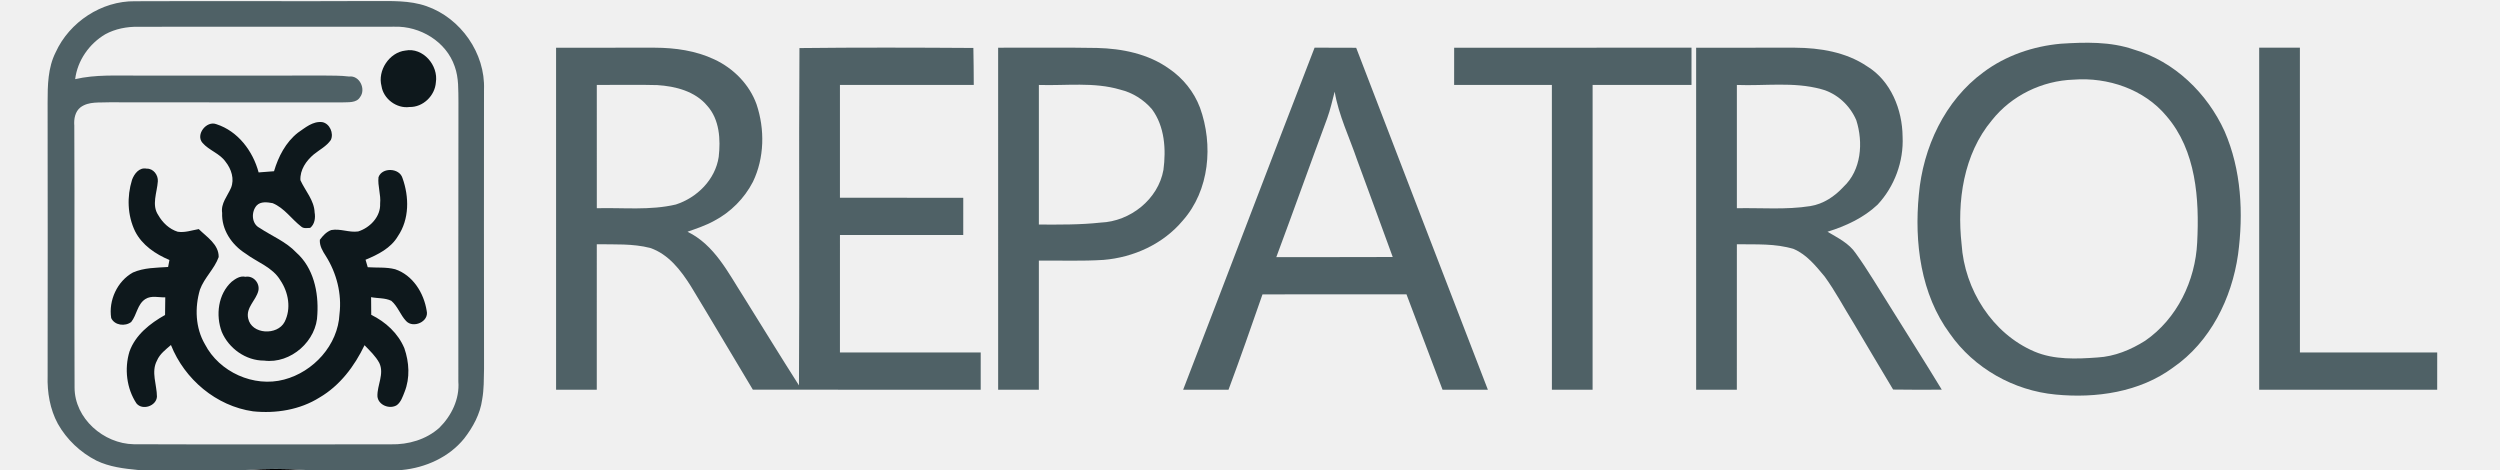
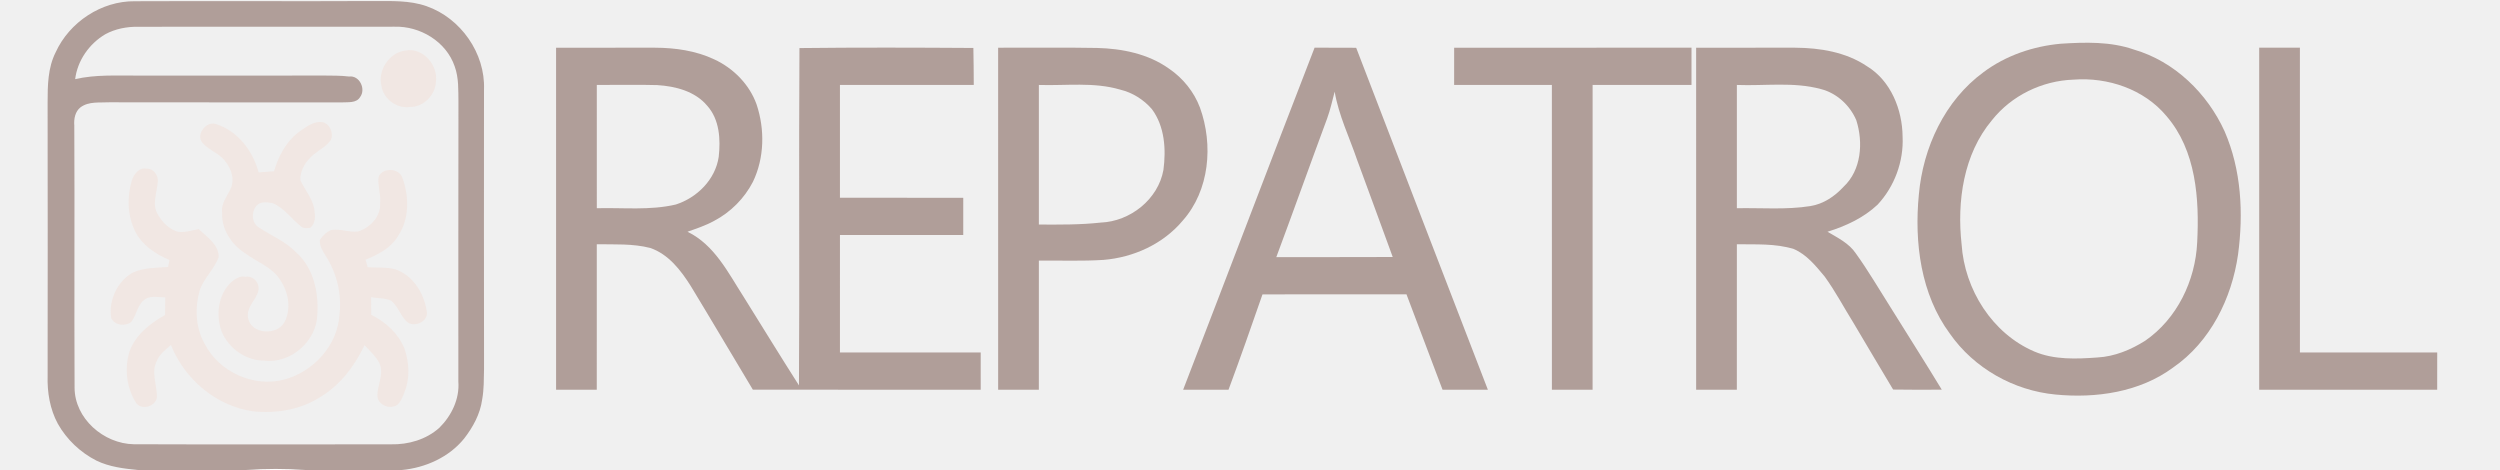
<svg xmlns="http://www.w3.org/2000/svg" width="2149pt" height="404pt" viewBox="0 0 2149 404" version="1.1">
-   <g id="#000000ff">
-     <path fill="#000000" opacity="1.00" d=" M 211.49 404.00 C 228.48 402.79 245.52 402.79 262.51 404.00 L 211.49 404.00 Z" />
+   <g id="#ffffffff">
+     <path fill="#ffffff" opacity="1.00" d=" M 211.49 404.00 C 228.48 402.79 245.52 402.79 262.51 404.00 L 211.49 404.00 Z" />
  </g>
-   <g id="#4f6166ff">
-     <path fill="#4f6166" opacity="1.00" d=" M 47.87 44.93 C 59.66 18.97 87.34 0.70 115.97 1.07 C 184.31 0.76 252.66 1.24 321.00 0.89 C 336.28 0.98 352.03 0.15 366.68 5.32 C 396.01 15.53 417.28 45.81 416.05 76.98 C 416.01 156.99 415.93 237.00 416.08 317.01 C 415.88 325.86 416.06 334.80 414.45 343.54 C 412.75 355.91 406.54 367.23 398.98 376.98 C 385.96 393.05 365.87 402.01 345.56 404.00 L 262.51 404.00 C 245.52 402.79 228.48 402.79 211.49 404.00 L 118.57 404.00 C 106.49 402.84 94.05 401.33 82.99 395.99 C 69.12 388.96 57.35 377.83 49.72 364.27 C 42.92 351.69 40.52 337.21 40.94 323.02 C 41.01 244.68 41.07 166.33 40.92 87.99 C 40.93 73.48 41.12 58.18 47.87 44.93 M 90.53 29.43 C 76.74 37.57 66.55 52.03 64.61 68.04 C 82.10 63.97 100.19 65.08 118.00 64.97 C 171.34 65.01 224.67 65.05 278.01 64.93 C 285.34 65.04 292.74 64.87 300.05 65.78 C 309.11 64.60 314.76 76.68 309.52 83.47 C 306.35 88.76 299.18 87.71 294.03 88.02 C 227.35 87.99 160.67 88.05 93.99 87.93 C 85.70 88.40 76.38 86.96 69.23 92.23 C 64.53 95.83 63.39 102.39 63.87 107.97 C 64.25 182.99 63.75 258.02 64.10 333.03 C 64.05 359.71 89.10 381.46 115.02 381.87 C 188.68 382.15 262.35 381.99 336.02 381.94 C 351.03 382.28 366.38 377.86 377.70 367.68 C 388.11 357.38 395.16 342.94 394.00 328.02 C 394.07 248.01 393.88 168.00 394.08 88.00 C 393.93 77.63 394.46 66.98 390.85 57.06 C 383.53 35.67 361.10 22.28 339.02 22.95 C 265.67 23.07 192.32 22.94 118.98 23.01 C 109.18 22.85 99.19 24.72 90.53 29.43 Z" />
-     <path fill="#4f6166" opacity="1.00" d=" M 1771.44 37.58 C 1792.44 36.25 1814.12 35.59 1834.30 42.60 C 1869.18 52.74 1897.33 80.12 1912.23 112.81 C 1926.68 146.00 1928.58 183.37 1923.81 218.87 C 1918.41 256.62 1899.93 293.94 1867.97 315.95 C 1839.28 337.16 1801.71 342.53 1766.98 339.15 C 1731.02 335.78 1696.85 316.54 1676.13 286.85 C 1651.04 252.92 1645.46 208.42 1649.43 167.41 C 1652.99 126.85 1671.69 86.46 1705.04 62.04 C 1724.22 47.69 1747.70 39.74 1771.44 37.58 M 1782.41 68.46 C 1755.44 69.36 1729.12 82.09 1712.31 103.29 C 1687.76 132.52 1682.11 173.10 1686.19 209.96 C 1688.71 248.82 1712.54 286.78 1748.86 302.23 C 1765.90 309.44 1785.01 308.59 1803.07 307.28 C 1817.75 306.45 1831.64 300.69 1843.96 292.93 C 1871.39 274.03 1887.13 241.34 1888.70 208.47 C 1890.63 171.16 1887.89 129.37 1862.27 99.74 C 1843.07 76.67 1811.84 66.20 1782.41 68.46 Z" />
-     <path fill="#4f6166" opacity="1.00" d=" M 478.00 41.01 C 506.34 41.02 534.67 40.93 563.01 41.00 C 580.41 41.07 598.12 43.56 613.99 51.04 C 630.40 58.64 644.18 72.53 650.33 89.68 C 657.54 111.18 657.13 135.69 647.23 156.28 C 639.88 170.49 628.08 182.42 613.90 189.84 C 606.64 193.85 598.75 196.45 590.97 199.21 C 614.17 210.48 625.83 234.26 639.09 254.93 C 654.99 280.38 670.65 305.98 686.79 331.28 C 687.43 234.63 686.56 137.97 687.21 41.32 C 737.04 40.74 786.88 40.89 836.71 41.22 C 836.94 51.81 836.99 62.40 837.05 72.99 C 798.70 73.05 760.36 72.95 722.01 73.01 C 721.98 105.34 721.98 137.67 722.01 169.99 C 757.34 170.04 792.68 169.95 828.02 170.01 C 827.97 180.67 827.96 191.33 828.01 201.99 C 792.68 202.04 757.35 201.95 722.02 202.01 C 721.98 235.67 721.98 269.33 722.01 302.99 C 762.35 303.05 802.68 302.95 843.02 303.01 C 842.97 313.67 842.96 324.33 843.01 334.99 C 777.72 334.97 712.43 335.07 647.14 334.94 C 629.33 305.37 611.84 275.59 593.91 246.08 C 585.37 232.49 574.69 218.48 558.89 213.13 C 543.92 209.31 528.30 210.20 513.00 209.96 C 512.96 251.64 513.04 293.33 512.99 335.03 C 501.32 334.97 489.67 334.97 478.01 335.03 C 477.98 237.02 478.00 139.01 478.00 41.01 M 513.01 73.02 C 512.98 108.34 512.98 143.66 513.02 178.98 C 535.62 178.40 558.69 181.03 580.93 175.80 C 599.23 169.92 614.89 154.38 617.80 134.90 C 619.51 119.91 618.56 102.79 607.99 90.99 C 597.53 78.39 580.63 74.12 564.97 73.15 C 547.65 72.65 530.33 73.11 513.01 73.02 Z" />
-     <path fill="#4f6166" opacity="1.00" d=" M 858.00 41.01 C 886.32 41.13 914.65 40.68 942.97 41.22 C 964.62 41.74 987.03 46.25 1004.95 59.06 C 1016.94 67.22 1026.41 78.97 1031.52 92.58 C 1043.03 124.50 1039.78 163.62 1016.65 189.67 C 999.85 209.76 974.41 221.30 948.56 223.41 C 930.06 224.58 911.52 223.85 893.01 224.00 C 892.94 261.01 893.05 298.01 892.99 335.01 C 881.32 334.98 869.66 334.98 858.01 335.02 C 857.98 237.01 858.00 139.01 858.00 41.01 M 893.01 73.03 C 892.98 113.02 892.98 153.02 893.01 193.02 C 910.73 193.09 928.51 193.27 946.15 191.33 C 971.50 190.36 995.56 171.40 1000.09 146.05 C 1002.44 128.33 1001.19 108.62 990.17 93.81 C 983.12 85.62 973.50 79.60 962.99 77.06 C 940.28 70.33 916.29 73.78 893.01 73.03 Z" />
-     <path fill="#4f6166" opacity="1.00" d=" M 1130.02 40.97 C 1141.93 40.99 1153.84 41.00 1165.77 41.07 C 1203.44 139.08 1241.13 237.08 1278.98 335.02 C 1265.97 335.03 1252.98 335.02 1240.00 334.99 C 1229.59 307.69 1219.33 280.33 1209.01 253.00 C 1167.74 253.03 1126.48 252.91 1085.23 253.06 C 1075.72 280.46 1066.14 307.83 1056.03 335.01 C 1043.02 335.03 1030.02 335.02 1017.03 335.01 C 1054.85 237.06 1092.08 138.88 1130.02 40.97 M 1140.82 101.81 C 1126.10 141.49 1111.89 181.36 1097.11 221.02 C 1130.46 220.95 1163.83 221.11 1197.19 220.92 C 1187.12 193.02 1176.71 165.25 1166.55 137.38 C 1159.92 117.92 1150.75 99.21 1147.28 78.81 C 1145.23 86.50 1143.56 94.32 1140.82 101.81 Z" />
-     <path fill="#4f6166" opacity="1.00" d=" M 1249.99 41.01 C 1318.00 40.99 1386.01 40.99 1454.03 41.00 C 1453.96 51.67 1453.95 62.33 1454.01 72.99 C 1425.67 73.04 1397.34 72.96 1369.01 73.01 C 1368.96 160.35 1369.03 247.69 1368.99 335.03 C 1357.32 334.98 1345.66 334.98 1334.01 335.02 C 1333.96 247.68 1334.03 160.34 1333.99 73.01 C 1305.98 72.96 1277.97 73.04 1249.97 73.00 C 1250.01 62.33 1250.02 51.67 1249.99 41.01 Z" />
-     <path fill="#4f6166" opacity="1.00" d=" M 1458.00 41.01 C 1486.33 41.02 1514.67 40.94 1543.01 41.00 C 1564.49 41.12 1586.87 44.76 1604.98 57.02 C 1625.40 69.48 1635.26 94.27 1635.47 117.45 C 1636.49 138.78 1628.51 160.36 1613.95 175.95 C 1601.92 187.29 1586.55 194.37 1570.90 199.22 C 1579.66 204.38 1589.46 209.12 1595.28 217.84 C 1605.98 232.70 1615.18 248.56 1625.00 264.00 C 1639.68 287.68 1654.71 311.14 1669.15 334.96 C 1655.20 335.08 1641.26 335.05 1627.33 334.86 C 1616.02 315.78 1604.52 296.82 1593.32 277.68 C 1584.99 264.34 1577.68 250.34 1568.40 237.62 C 1560.82 228.55 1553.03 218.83 1541.92 214.05 C 1526.11 209.16 1509.32 210.23 1493.01 209.96 C 1492.95 251.65 1493.04 293.34 1492.99 335.03 C 1481.31 334.97 1469.66 334.97 1458.01 335.03 C 1457.98 237.02 1458.00 139.01 1458.00 41.01 M 1493.01 73.03 C 1492.98 108.34 1492.98 143.66 1493.01 178.98 C 1514.02 178.57 1535.25 180.46 1556.12 177.16 C 1567.36 175.38 1577.06 168.86 1584.64 160.63 C 1600.08 146.29 1601.77 122.38 1595.66 103.31 C 1590.19 90.50 1578.96 80.13 1565.37 76.59 C 1541.85 70.17 1517.05 73.98 1493.01 73.03 Z" />
-     <path fill="#4f6166" opacity="1.00" d=" M 1942.00 40.98 C 1953.65 41.02 1965.31 41.02 1976.99 40.98 C 1977.03 128.32 1976.96 215.66 1977.01 302.99 C 2016.35 303.04 2055.69 302.95 2095.03 303.01 C 2094.96 313.67 2094.94 324.33 2095.01 334.99 C 2044.01 335.01 1993.00 335.01 1942.00 334.99 C 1941.99 236.98 1941.99 138.98 1942.00 40.98 Z" />
+   <g id="#b09e99ff">
+     <path fill="#b09e99" opacity="1.00" d=" M 47.87 44.93 C 59.66 18.97 87.34 0.70 115.97 1.07 C 184.31 0.76 252.66 1.24 321.00 0.89 C 336.28 0.98 352.03 0.15 366.68 5.32 C 396.01 15.53 417.28 45.81 416.05 76.98 C 416.01 156.99 415.93 237.00 416.08 317.01 C 415.88 325.86 416.06 334.80 414.45 343.54 C 412.75 355.91 406.54 367.23 398.98 376.98 C 385.96 393.05 365.87 402.01 345.56 404.00 L 262.51 404.00 C 245.52 402.79 228.48 402.79 211.49 404.00 L 118.57 404.00 C 106.49 402.84 94.05 401.33 82.99 395.99 C 69.12 388.96 57.35 377.83 49.72 364.27 C 42.92 351.69 40.52 337.21 40.94 323.02 C 41.01 244.68 41.07 166.33 40.92 87.99 C 40.93 73.48 41.12 58.18 47.87 44.93 M 90.53 29.43 C 76.74 37.57 66.55 52.03 64.61 68.04 C 82.10 63.97 100.19 65.08 118.00 64.97 C 171.34 65.01 224.67 65.05 278.01 64.93 C 285.34 65.04 292.74 64.87 300.05 65.78 C 309.11 64.60 314.76 76.68 309.52 83.47 C 306.35 88.76 299.18 87.71 294.03 88.02 C 227.35 87.99 160.67 88.05 93.99 87.93 C 85.70 88.40 76.38 86.96 69.23 92.23 C 64.53 95.83 63.39 102.39 63.87 107.97 C 64.25 182.99 63.75 258.02 64.10 333.03 C 64.05 359.71 89.10 381.46 115.02 381.87 C 188.68 382.15 262.35 381.99 336.02 381.94 C 351.03 382.28 366.38 377.86 377.70 367.68 C 388.11 357.38 395.16 342.94 394.00 328.02 C 394.07 248.01 393.88 168.00 394.08 88.00 C 393.93 77.63 394.46 66.98 390.85 57.06 C 383.53 35.67 361.10 22.28 339.02 22.95 C 265.67 23.07 192.32 22.94 118.98 23.01 C 109.18 22.85 99.19 24.72 90.53 29.43 Z" />
+     <path fill="#b09e99" opacity="1.00" d=" M 1771.44 37.58 C 1792.44 36.25 1814.12 35.59 1834.30 42.60 C 1869.18 52.74 1897.33 80.12 1912.23 112.81 C 1926.68 146.00 1928.58 183.37 1923.81 218.87 C 1918.41 256.62 1899.93 293.94 1867.97 315.95 C 1839.28 337.16 1801.71 342.53 1766.98 339.15 C 1731.02 335.78 1696.85 316.54 1676.13 286.85 C 1651.04 252.92 1645.46 208.42 1649.43 167.41 C 1652.99 126.85 1671.69 86.46 1705.04 62.04 C 1724.22 47.69 1747.70 39.74 1771.44 37.58 M 1782.41 68.46 C 1755.44 69.36 1729.12 82.09 1712.31 103.29 C 1687.76 132.52 1682.11 173.10 1686.19 209.96 C 1688.71 248.82 1712.54 286.78 1748.86 302.23 C 1765.90 309.44 1785.01 308.59 1803.07 307.28 C 1817.75 306.45 1831.64 300.69 1843.96 292.93 C 1871.39 274.03 1887.13 241.34 1888.70 208.47 C 1890.63 171.16 1887.89 129.37 1862.27 99.74 C 1843.07 76.67 1811.84 66.20 1782.41 68.46 Z" />
+     <path fill="#b09e99" opacity="1.00" d=" M 478.00 41.01 C 506.34 41.02 534.67 40.93 563.01 41.00 C 580.41 41.07 598.12 43.56 613.99 51.04 C 630.40 58.64 644.18 72.53 650.33 89.68 C 657.54 111.18 657.13 135.69 647.23 156.28 C 639.88 170.49 628.08 182.42 613.90 189.84 C 606.64 193.85 598.75 196.45 590.97 199.21 C 614.17 210.48 625.83 234.26 639.09 254.93 C 654.99 280.38 670.65 305.98 686.79 331.28 C 687.43 234.63 686.56 137.97 687.21 41.32 C 737.04 40.74 786.88 40.89 836.71 41.22 C 836.94 51.81 836.99 62.40 837.05 72.99 C 798.70 73.05 760.36 72.95 722.01 73.01 C 721.98 105.34 721.98 137.67 722.01 169.99 C 757.34 170.04 792.68 169.95 828.02 170.01 C 827.97 180.67 827.96 191.33 828.01 201.99 C 792.68 202.04 757.35 201.95 722.02 202.01 C 721.98 235.67 721.98 269.33 722.01 302.99 C 762.35 303.05 802.68 302.95 843.02 303.01 C 842.97 313.67 842.96 324.33 843.01 334.99 C 777.72 334.97 712.43 335.07 647.14 334.94 C 629.33 305.37 611.84 275.59 593.91 246.08 C 585.37 232.49 574.69 218.48 558.89 213.13 C 543.92 209.31 528.30 210.20 513.00 209.96 C 512.96 251.64 513.04 293.33 512.99 335.03 C 501.32 334.97 489.67 334.97 478.01 335.03 C 477.98 237.02 478.00 139.01 478.00 41.01 M 513.01 73.02 C 512.98 108.34 512.98 143.66 513.02 178.98 C 535.62 178.40 558.69 181.03 580.93 175.80 C 599.23 169.92 614.89 154.38 617.80 134.90 C 619.51 119.91 618.56 102.79 607.99 90.99 C 597.53 78.39 580.63 74.12 564.97 73.15 C 547.65 72.65 530.33 73.11 513.01 73.02 Z" />
+     <path fill="#b09e99" opacity="1.00" d=" M 858.00 41.01 C 886.32 41.13 914.65 40.68 942.97 41.22 C 964.62 41.74 987.03 46.25 1004.95 59.06 C 1016.94 67.22 1026.41 78.97 1031.52 92.58 C 1043.03 124.50 1039.78 163.62 1016.65 189.67 C 999.85 209.76 974.41 221.30 948.56 223.41 C 930.06 224.58 911.52 223.85 893.01 224.00 C 892.94 261.01 893.05 298.01 892.99 335.01 C 881.32 334.98 869.66 334.98 858.01 335.02 C 857.98 237.01 858.00 139.01 858.00 41.01 M 893.01 73.03 C 892.98 113.02 892.98 153.02 893.01 193.02 C 910.73 193.09 928.51 193.27 946.15 191.33 C 971.50 190.36 995.56 171.40 1000.09 146.05 C 1002.44 128.33 1001.19 108.62 990.17 93.81 C 983.12 85.62 973.50 79.60 962.99 77.06 C 940.28 70.33 916.29 73.78 893.01 73.03 Z" />
+     <path fill="#b09e99" opacity="1.00" d=" M 1130.02 40.97 C 1141.93 40.99 1153.84 41.00 1165.77 41.07 C 1203.44 139.08 1241.13 237.08 1278.98 335.02 C 1265.97 335.03 1252.98 335.02 1240.00 334.99 C 1229.59 307.69 1219.33 280.33 1209.01 253.00 C 1167.74 253.03 1126.48 252.91 1085.23 253.06 C 1075.72 280.46 1066.14 307.83 1056.03 335.01 C 1043.02 335.03 1030.02 335.02 1017.03 335.01 C 1054.85 237.06 1092.08 138.88 1130.02 40.97 M 1140.82 101.81 C 1126.10 141.49 1111.89 181.36 1097.11 221.02 C 1130.46 220.95 1163.83 221.11 1197.19 220.92 C 1187.12 193.02 1176.71 165.25 1166.55 137.38 C 1159.92 117.92 1150.75 99.21 1147.28 78.81 C 1145.23 86.50 1143.56 94.32 1140.82 101.81 Z" />
+     <path fill="#b09e99" opacity="1.00" d=" M 1249.99 41.01 C 1318.00 40.99 1386.01 40.99 1454.03 41.00 C 1453.96 51.67 1453.95 62.33 1454.01 72.99 C 1425.67 73.04 1397.34 72.96 1369.01 73.01 C 1368.96 160.35 1369.03 247.69 1368.99 335.03 C 1357.32 334.98 1345.66 334.98 1334.01 335.02 C 1333.96 247.68 1334.03 160.34 1333.99 73.01 C 1305.98 72.96 1277.97 73.04 1249.97 73.00 C 1250.01 62.33 1250.02 51.67 1249.99 41.01 Z" />
+     <path fill="#b09e99" opacity="1.00" d=" M 1458.00 41.01 C 1486.33 41.02 1514.67 40.94 1543.01 41.00 C 1564.49 41.12 1586.87 44.76 1604.98 57.02 C 1625.40 69.48 1635.26 94.27 1635.47 117.45 C 1636.49 138.78 1628.51 160.36 1613.95 175.95 C 1601.92 187.29 1586.55 194.37 1570.90 199.22 C 1579.66 204.38 1589.46 209.12 1595.28 217.84 C 1605.98 232.70 1615.18 248.56 1625.00 264.00 C 1639.68 287.68 1654.71 311.14 1669.15 334.96 C 1655.20 335.08 1641.26 335.05 1627.33 334.86 C 1616.02 315.78 1604.52 296.82 1593.32 277.68 C 1584.99 264.34 1577.68 250.34 1568.40 237.62 C 1560.82 228.55 1553.03 218.83 1541.92 214.05 C 1526.11 209.16 1509.32 210.23 1493.01 209.96 C 1492.95 251.65 1493.04 293.34 1492.99 335.03 C 1481.31 334.97 1469.66 334.97 1458.01 335.03 C 1457.98 237.02 1458.00 139.01 1458.00 41.01 M 1493.01 73.03 C 1492.98 108.34 1492.98 143.66 1493.01 178.98 C 1514.02 178.57 1535.25 180.46 1556.12 177.16 C 1567.36 175.38 1577.06 168.86 1584.64 160.63 C 1600.08 146.29 1601.77 122.38 1595.66 103.31 C 1590.19 90.50 1578.96 80.13 1565.37 76.59 C 1541.85 70.17 1517.05 73.98 1493.01 73.03 Z" />
+     <path fill="#b09e99" opacity="1.00" d=" M 1942.00 40.98 C 1953.65 41.02 1965.31 41.02 1976.99 40.98 C 1977.03 128.32 1976.96 215.66 1977.01 302.99 C 2016.35 303.04 2055.69 302.95 2095.03 303.01 C 2094.96 313.67 2094.94 324.33 2095.01 334.99 C 2044.01 335.01 1993.00 335.01 1942.00 334.99 C 1941.99 236.98 1941.99 138.98 1942.00 40.98 Z" />
  </g>
-   <g id="#0e181cff">
-     <path fill="#0e181c" opacity="1.00" d=" M 348.45 43.46 C 363.64 40.49 377.00 56.24 374.67 70.82 C 373.90 82.26 363.62 92.30 351.97 91.98 C 341.00 93.49 329.59 85.02 327.95 74.03 C 324.38 60.63 334.64 45.03 348.45 43.46 Z" />
-     <path fill="#0e181c" opacity="1.00" d=" M 256.09 114.06 C 262.31 109.83 268.83 104.03 276.98 104.97 C 283.44 106.13 287.11 114.60 284.37 120.35 C 280.67 125.74 274.66 128.69 269.71 132.73 C 263.20 138.20 257.77 146.00 258.24 154.89 C 262.37 164.07 270.08 172.11 270.46 182.68 C 271.30 187.29 270.48 192.78 266.65 195.89 C 264.21 195.92 261.18 196.67 259.10 194.90 C 250.61 188.42 244.54 178.81 234.35 174.63 C 229.92 173.82 224.07 172.96 220.63 176.65 C 215.83 182.05 216.14 192.34 223.08 195.86 C 233.70 202.92 245.91 207.72 254.80 217.19 C 269.48 230.24 273.92 251.09 272.81 269.96 C 272.51 292.91 250.01 312.98 227.02 309.97 C 211.39 310.06 196.69 299.56 190.65 285.32 C 185.25 270.95 187.43 252.80 199.17 242.15 C 202.49 239.56 206.44 236.89 210.96 237.93 C 217.78 236.67 223.60 243.42 222.07 250.01 C 220.06 258.22 211.23 264.30 213.32 273.66 C 216.13 287.59 238.49 288.62 244.67 276.67 C 250.46 265.27 247.99 251.29 241.03 241.00 C 234.33 229.67 221.07 225.46 211.05 217.93 C 199.21 210.45 190.36 197.47 190.95 183.00 C 189.71 174.83 195.53 168.55 198.53 161.59 C 201.74 154.00 198.84 145.22 193.91 139.06 C 188.92 131.88 179.77 129.33 174.12 122.87 C 167.80 115.76 177.58 103.32 186.11 106.79 C 204.60 112.78 217.41 129.90 222.31 148.21 C 226.72 147.90 231.14 147.55 235.55 147.19 C 239.28 134.61 245.60 122.29 256.09 114.06 Z" />
-     <path fill="#0e181c" opacity="1.00" d=" M 113.49 154.57 C 115.39 149.40 119.69 143.67 126.03 144.96 C 131.83 144.74 136.10 150.48 135.67 155.97 C 135.02 165.44 130.11 176.26 136.07 184.95 C 139.73 191.41 145.54 196.95 152.72 199.19 C 158.89 200.18 164.86 197.97 170.85 196.92 C 177.70 203.71 188.13 210.04 187.98 220.96 C 184.32 231.18 175.64 238.69 171.90 248.90 C 167.33 264.33 167.90 281.79 176.15 295.91 C 188.46 319.80 218.13 333.23 244.17 326.29 C 269.48 319.66 290.55 296.56 291.83 269.97 C 293.94 252.55 289.35 234.72 280.02 219.97 C 277.34 215.81 274.60 211.35 274.94 206.14 C 277.48 202.68 280.59 199.26 284.73 197.76 C 292.48 196.29 300.16 200.09 307.90 198.95 C 318.06 195.78 327.34 186.16 326.76 174.97 C 327.56 167.35 324.53 159.87 325.36 152.31 C 328.38 143.69 343.29 144.23 345.96 153.00 C 351.78 169.14 352.00 188.41 342.03 203.03 C 336.01 213.32 324.87 218.88 314.23 223.27 C 314.83 225.41 315.45 227.56 316.10 229.70 C 323.91 230.27 331.99 229.45 339.64 231.43 C 354.87 236.50 364.36 251.85 366.77 267.13 C 369.08 276.56 355.11 282.53 349.08 275.94 C 344.13 270.72 341.93 263.31 336.39 258.59 C 331.06 255.95 324.69 256.58 319.00 255.44 C 319.03 259.24 319.09 266.84 319.12 270.63 C 331.46 276.65 342.23 286.53 347.58 299.34 C 351.74 311.33 352.58 324.94 347.78 336.87 C 346.17 340.88 344.77 345.45 341.20 348.21 C 335.09 352.13 325.07 348.30 324.44 340.67 C 324.11 331.06 330.53 321.41 326.04 311.97 C 322.87 306.11 317.93 301.48 313.35 296.74 C 304.74 314.76 292.16 331.49 274.69 341.69 C 257.83 352.30 237.13 355.62 217.53 353.58 C 185.87 349.08 158.67 326.04 146.94 296.57 C 142.40 300.51 137.33 304.24 134.93 309.97 C 129.70 319.72 134.88 330.75 134.91 341.00 C 134.37 349.08 122.36 353.04 117.29 346.74 C 108.76 333.89 106.84 316.91 111.27 302.28 C 116.37 287.84 128.99 278.02 141.88 270.75 C 141.92 266.97 142.02 259.40 142.07 255.61 C 136.45 255.77 130.11 253.80 125.02 257.03 C 117.99 261.50 117.65 270.69 112.79 276.77 C 107.59 280.81 98.46 279.75 95.58 273.38 C 93.19 258.26 100.77 241.71 114.27 234.24 C 123.77 230.06 134.36 230.17 144.50 229.50 C 144.88 227.49 145.26 225.48 145.65 223.49 C 133.71 218.47 122.16 210.74 116.14 198.86 C 109.51 185.18 109.01 168.98 113.49 154.57 Z" />
+   <g id="#f1e7e3ff">
+     <path fill="#f1e7e3" opacity="1.00" d=" M 348.45 43.46 C 363.64 40.49 377.00 56.24 374.67 70.82 C 373.90 82.26 363.62 92.30 351.97 91.98 C 341.00 93.49 329.59 85.02 327.95 74.03 C 324.38 60.63 334.64 45.03 348.45 43.46 Z" />
+     <path fill="#f1e7e3" opacity="1.00" d=" M 256.09 114.06 C 262.31 109.83 268.83 104.03 276.98 104.97 C 283.44 106.13 287.11 114.60 284.37 120.35 C 280.67 125.74 274.66 128.69 269.71 132.73 C 263.20 138.20 257.77 146.00 258.24 154.89 C 262.37 164.07 270.08 172.11 270.46 182.68 C 271.30 187.29 270.48 192.78 266.65 195.89 C 264.21 195.92 261.18 196.67 259.10 194.90 C 250.61 188.42 244.54 178.81 234.35 174.63 C 229.92 173.82 224.07 172.96 220.63 176.65 C 215.83 182.05 216.14 192.34 223.08 195.86 C 233.70 202.92 245.91 207.72 254.80 217.19 C 269.48 230.24 273.92 251.09 272.81 269.96 C 272.51 292.91 250.01 312.98 227.02 309.97 C 211.39 310.06 196.69 299.56 190.65 285.32 C 185.25 270.95 187.43 252.80 199.17 242.15 C 202.49 239.56 206.44 236.89 210.96 237.93 C 217.78 236.67 223.60 243.42 222.07 250.01 C 220.06 258.22 211.23 264.30 213.32 273.66 C 216.13 287.59 238.49 288.62 244.67 276.67 C 250.46 265.27 247.99 251.29 241.03 241.00 C 234.33 229.67 221.07 225.46 211.05 217.93 C 199.21 210.45 190.36 197.47 190.95 183.00 C 189.71 174.83 195.53 168.55 198.53 161.59 C 201.74 154.00 198.84 145.22 193.91 139.06 C 188.92 131.88 179.77 129.33 174.12 122.87 C 167.80 115.76 177.58 103.32 186.11 106.79 C 204.60 112.78 217.41 129.90 222.31 148.21 C 226.72 147.90 231.14 147.55 235.55 147.19 C 239.28 134.61 245.60 122.29 256.09 114.06 Z" />
+     <path fill="#f1e7e3" opacity="1.00" d=" M 113.49 154.57 C 115.39 149.40 119.69 143.67 126.03 144.96 C 131.83 144.74 136.10 150.48 135.67 155.97 C 135.02 165.44 130.11 176.26 136.07 184.95 C 139.73 191.41 145.54 196.95 152.72 199.19 C 158.89 200.18 164.86 197.97 170.85 196.92 C 177.70 203.71 188.13 210.04 187.98 220.96 C 184.32 231.18 175.64 238.69 171.90 248.90 C 167.33 264.33 167.90 281.79 176.15 295.91 C 188.46 319.80 218.13 333.23 244.17 326.29 C 269.48 319.66 290.55 296.56 291.83 269.97 C 293.94 252.55 289.35 234.72 280.02 219.97 C 277.34 215.81 274.60 211.35 274.94 206.14 C 277.48 202.68 280.59 199.26 284.73 197.76 C 292.48 196.29 300.16 200.09 307.90 198.95 C 318.06 195.78 327.34 186.16 326.76 174.97 C 327.56 167.35 324.53 159.87 325.36 152.31 C 328.38 143.69 343.29 144.23 345.96 153.00 C 351.78 169.14 352.00 188.41 342.03 203.03 C 336.01 213.32 324.87 218.88 314.23 223.27 C 314.83 225.41 315.45 227.56 316.10 229.70 C 323.91 230.27 331.99 229.45 339.64 231.43 C 354.87 236.50 364.36 251.85 366.77 267.13 C 369.08 276.56 355.11 282.53 349.08 275.94 C 344.13 270.72 341.93 263.31 336.39 258.59 C 331.06 255.95 324.69 256.58 319.00 255.44 C 319.03 259.24 319.09 266.84 319.12 270.63 C 331.46 276.65 342.23 286.53 347.58 299.34 C 351.74 311.33 352.58 324.94 347.78 336.87 C 346.17 340.88 344.77 345.45 341.20 348.21 C 335.09 352.13 325.07 348.30 324.44 340.67 C 324.11 331.06 330.53 321.41 326.04 311.97 C 322.87 306.11 317.93 301.48 313.35 296.74 C 304.74 314.76 292.16 331.49 274.69 341.69 C 257.83 352.30 237.13 355.62 217.53 353.58 C 185.87 349.08 158.67 326.04 146.94 296.57 C 142.40 300.51 137.33 304.24 134.93 309.97 C 129.70 319.72 134.88 330.75 134.91 341.00 C 134.37 349.08 122.36 353.04 117.29 346.74 C 108.76 333.89 106.84 316.91 111.27 302.28 C 116.37 287.84 128.99 278.02 141.88 270.75 C 141.92 266.97 142.02 259.40 142.07 255.61 C 136.45 255.77 130.11 253.80 125.02 257.03 C 117.99 261.50 117.65 270.69 112.79 276.77 C 107.59 280.81 98.46 279.75 95.58 273.38 C 93.19 258.26 100.77 241.71 114.27 234.24 C 123.77 230.06 134.36 230.17 144.50 229.50 C 144.88 227.49 145.26 225.48 145.65 223.49 C 133.71 218.47 122.16 210.74 116.14 198.86 C 109.51 185.18 109.01 168.98 113.49 154.57 Z" />
  </g>
</svg>
